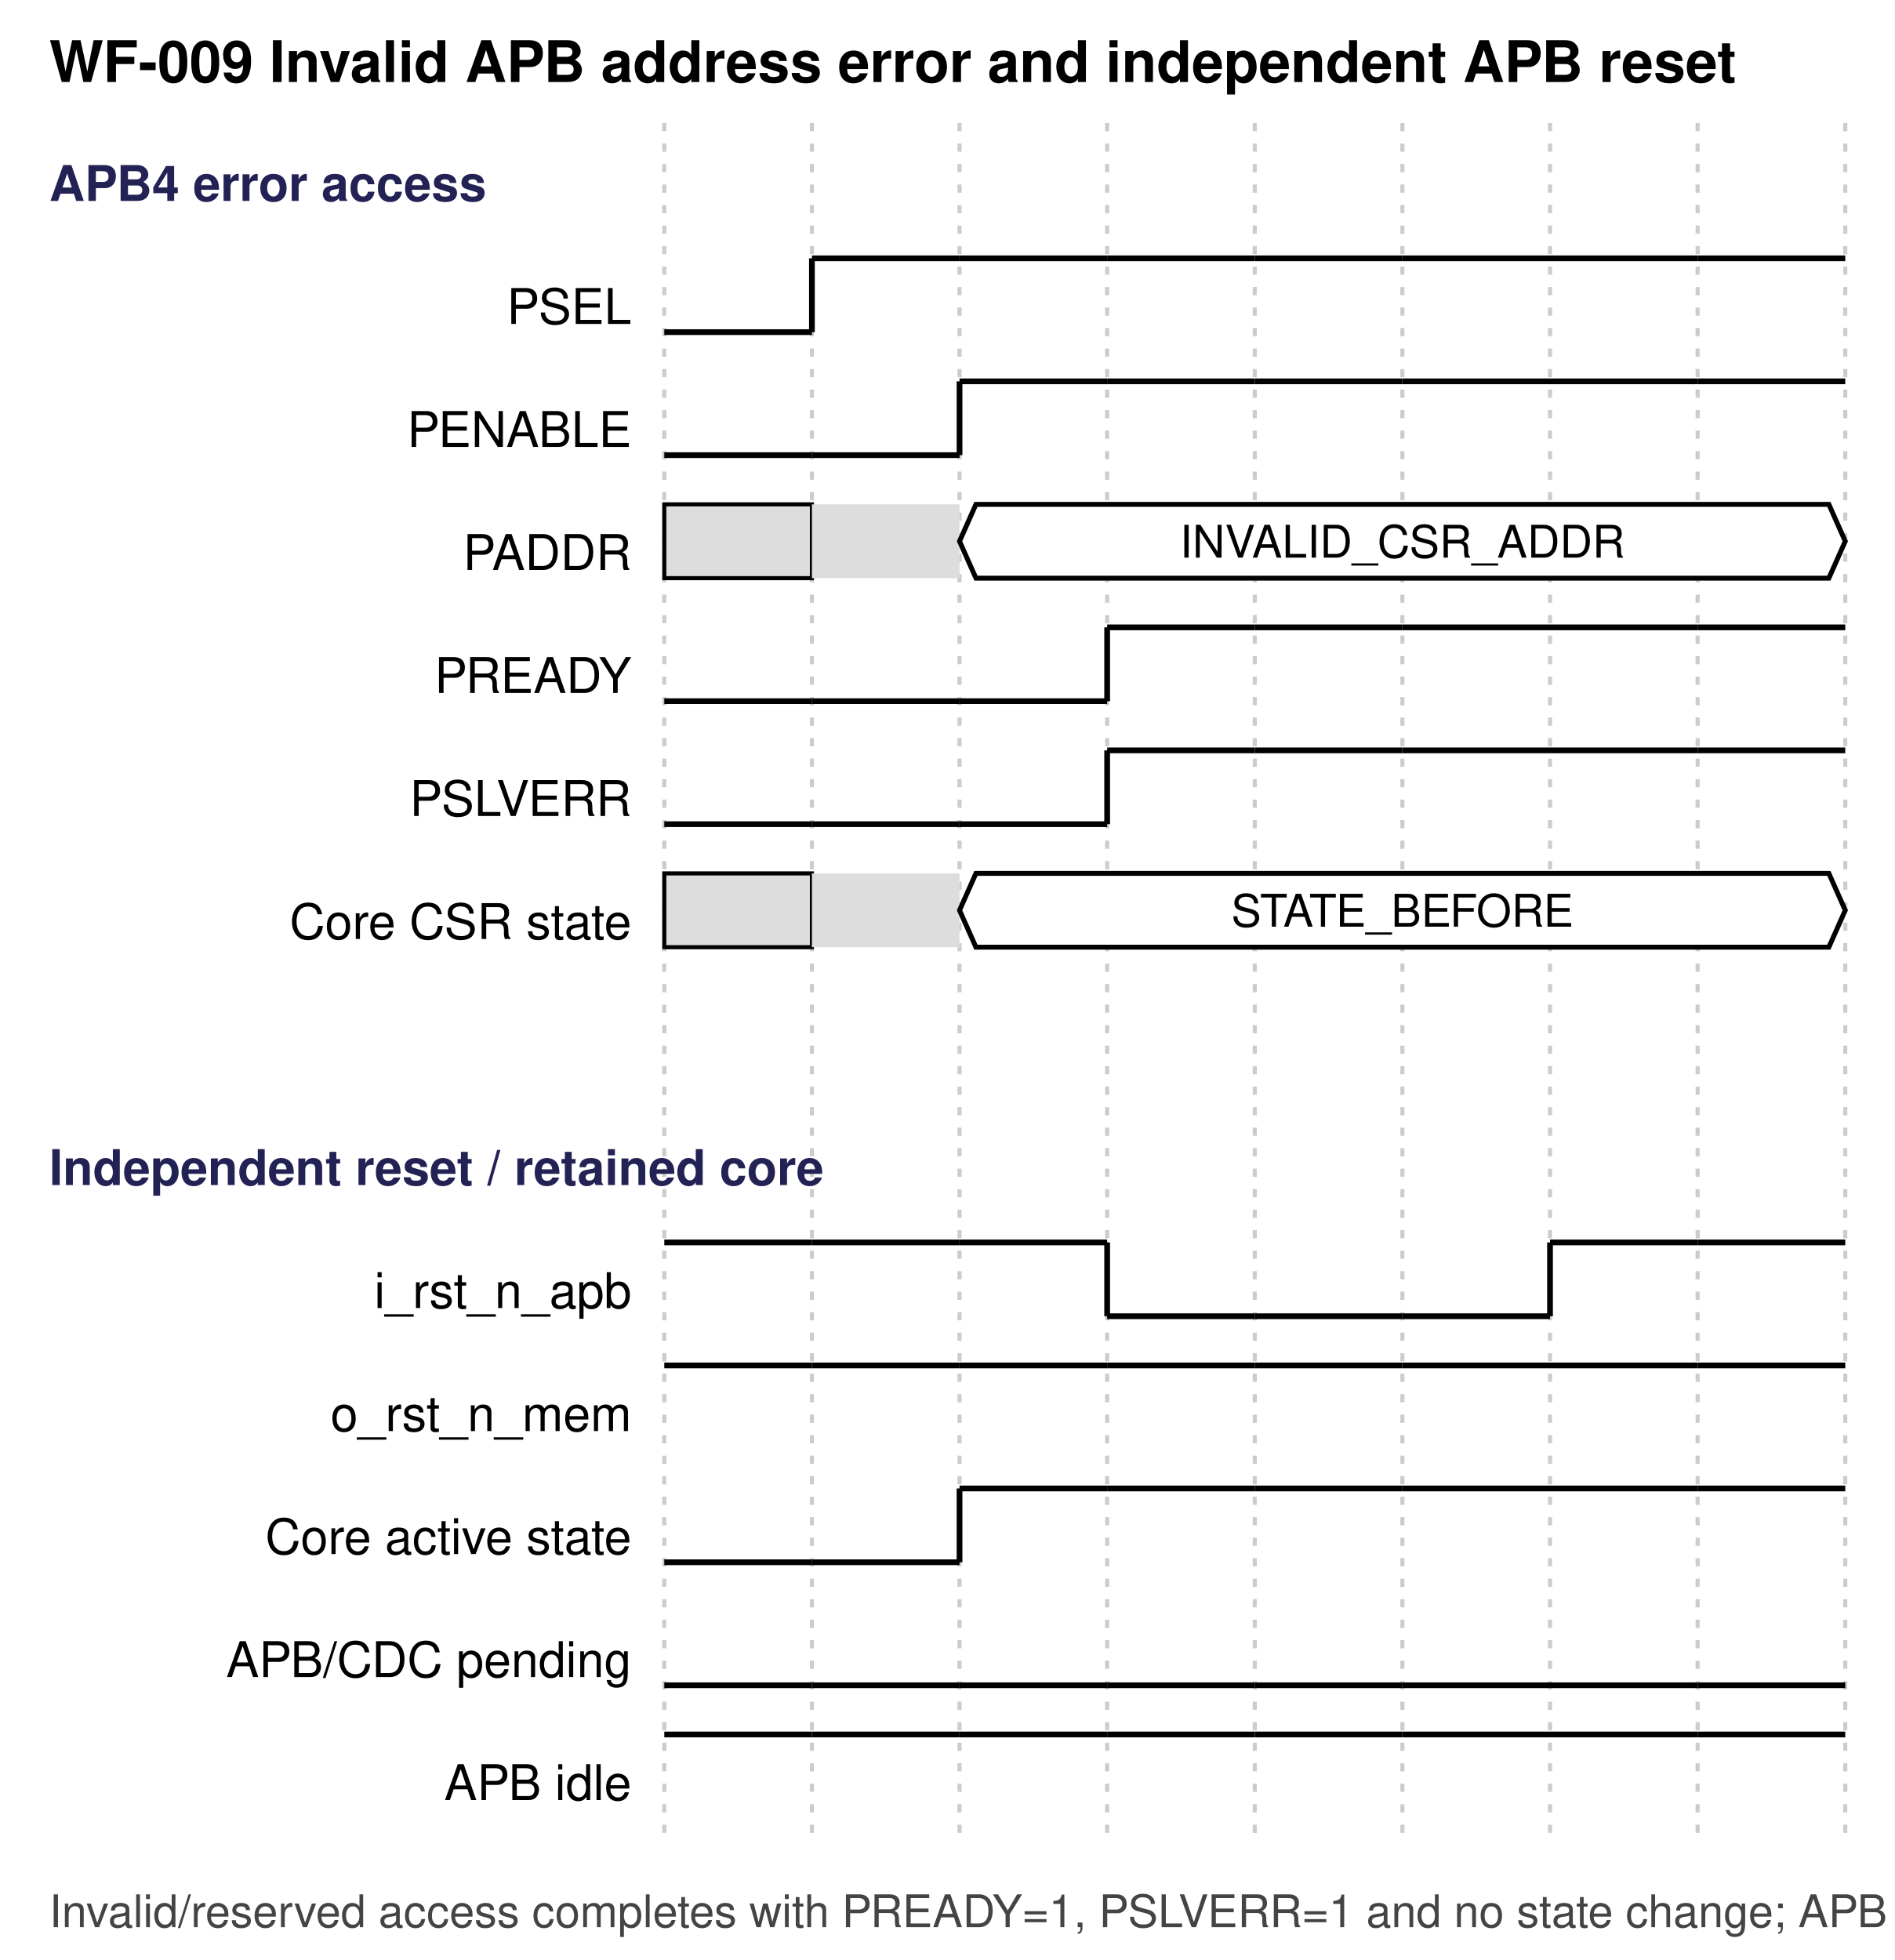
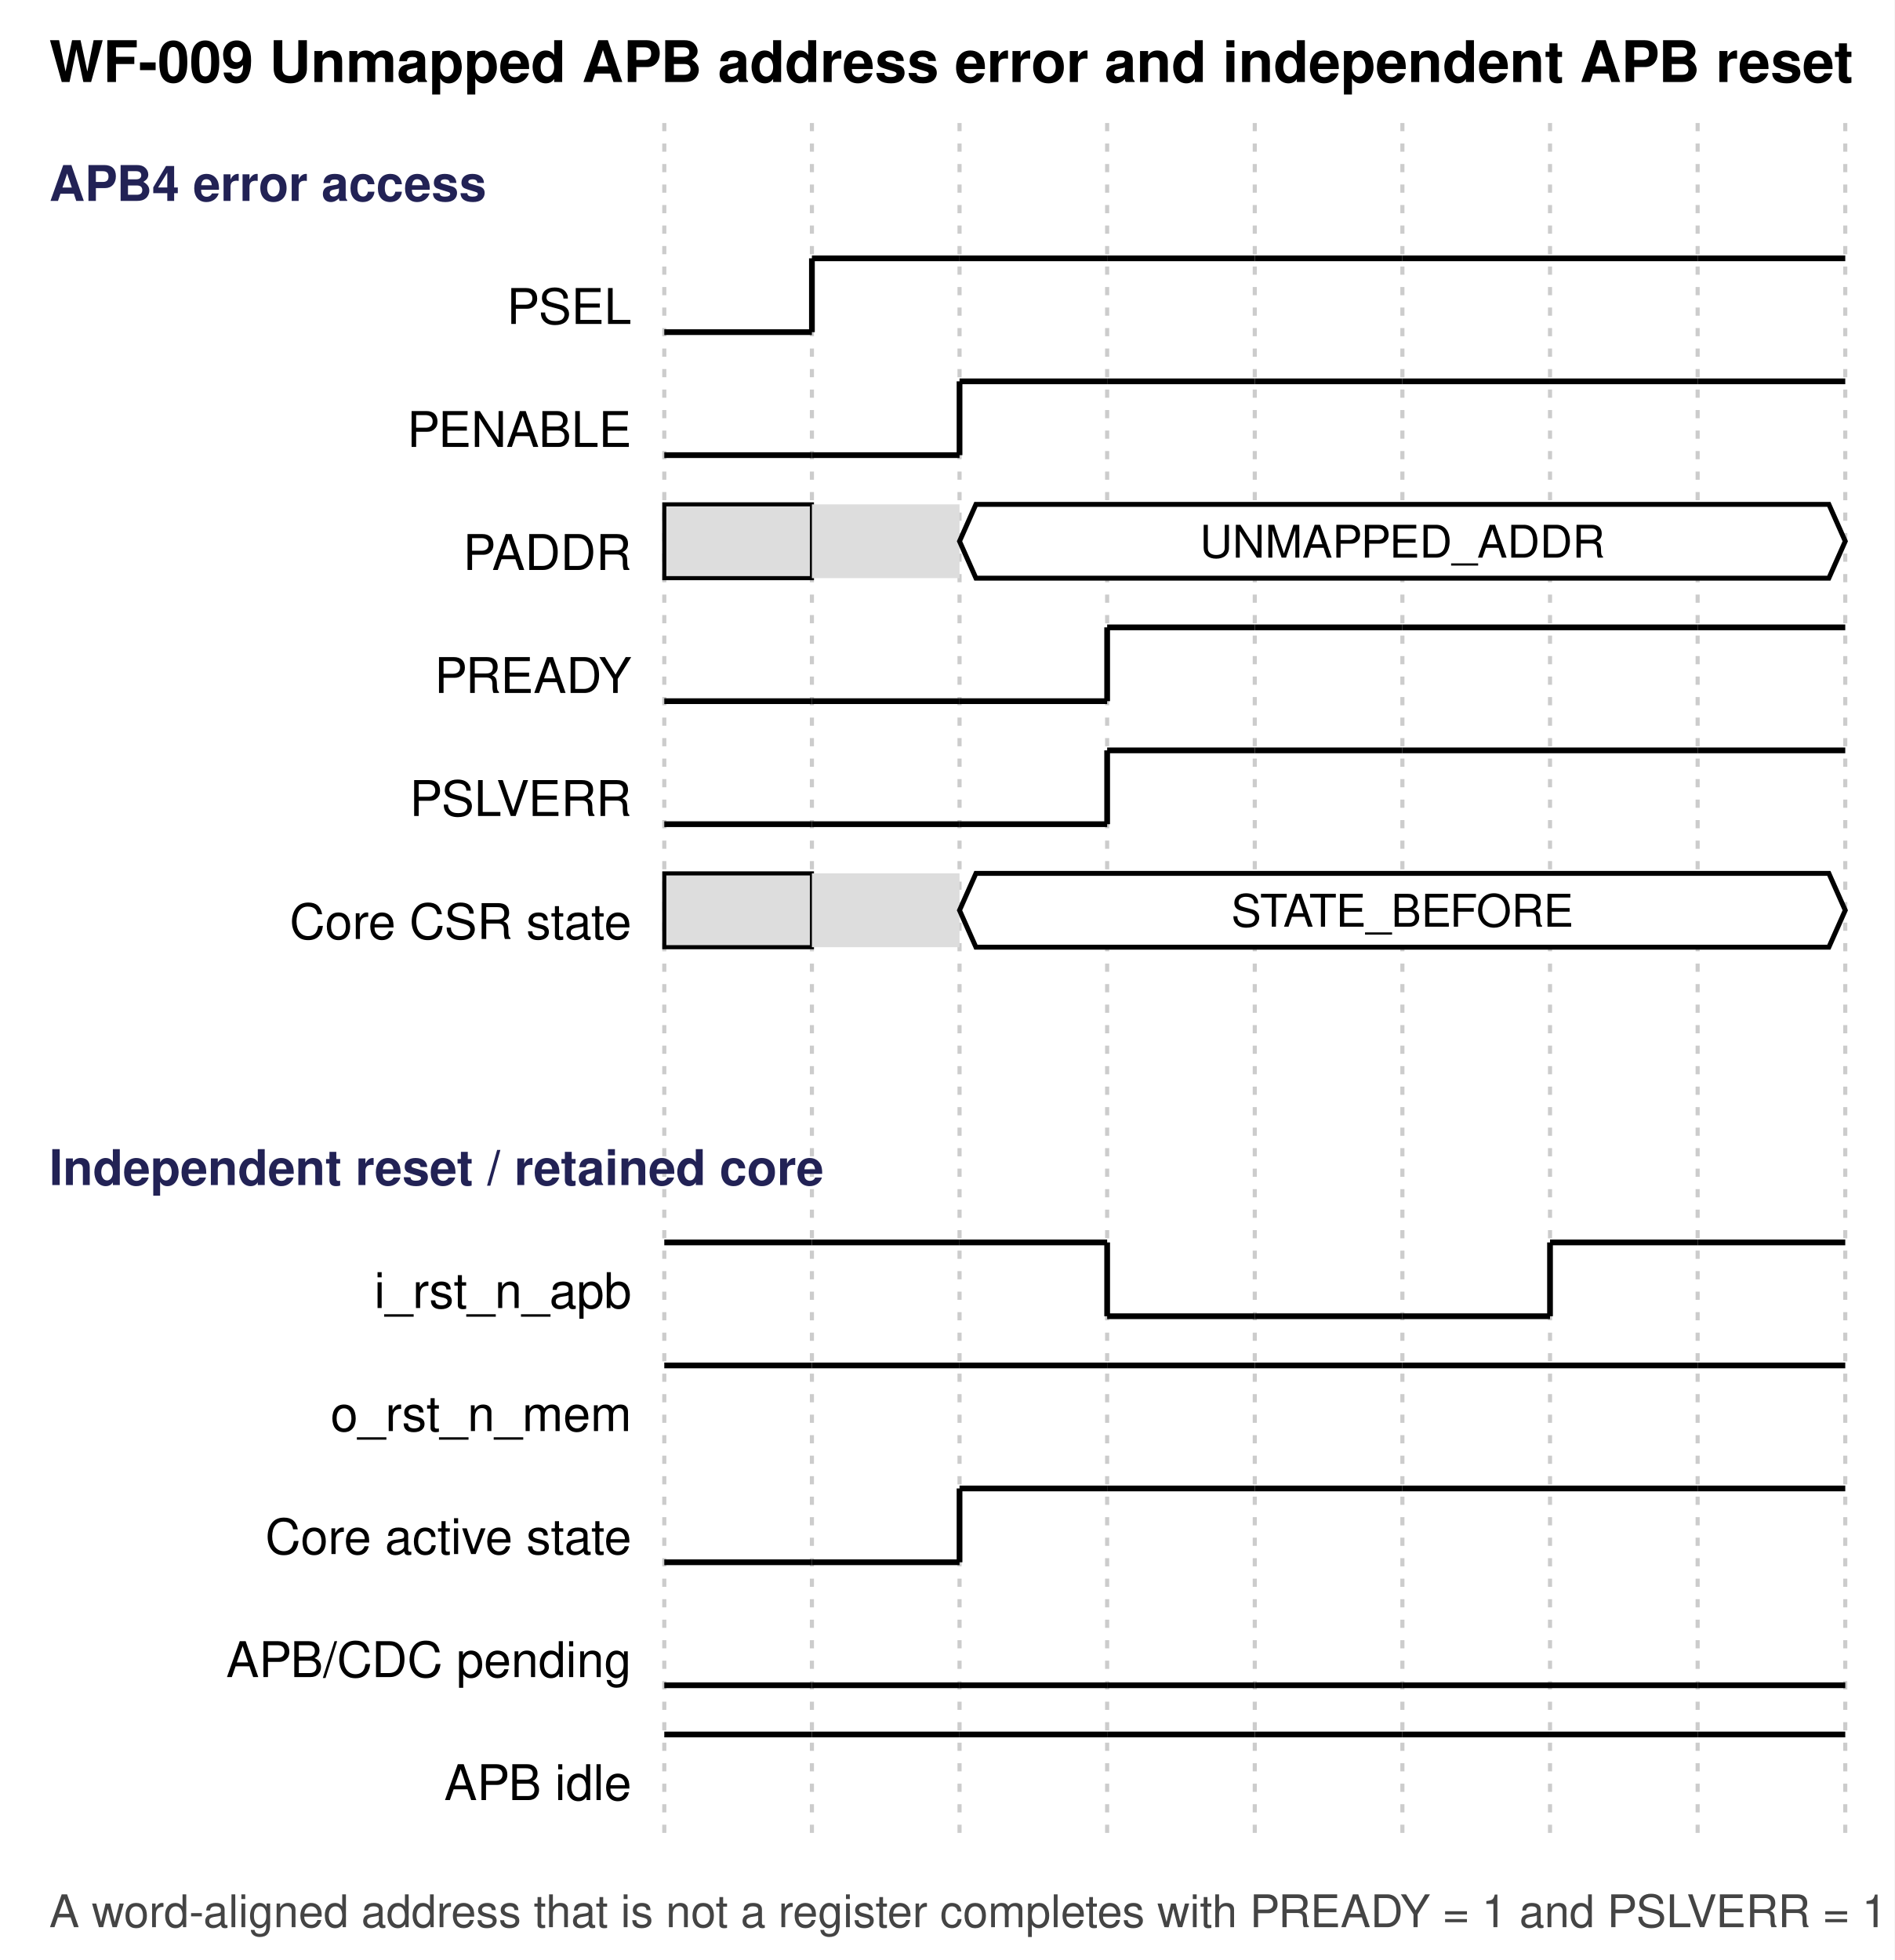
<svg xmlns="http://www.w3.org/2000/svg" width="462" height="478" viewBox="0 0 462 478" font-family="Helvetica,Arial,sans-serif">
  <rect width="100%" height="100%" fill="#fff" />
-   <text x="12" y="20" font-size="14" font-weight="bold">WF-009 Invalid APB address error and independent APB reset</text>
+   <text x="12" y="20" font-size="14" font-weight="bold">WF-009 Unmapped APB address error and independent APB reset</text>
  <line x1="162" y1="30" x2="162" y2="450" stroke="#ccc" stroke-dasharray="2,3" />
  <line x1="198" y1="30" x2="198" y2="450" stroke="#ccc" stroke-dasharray="2,3" />
  <line x1="234" y1="30" x2="234" y2="450" stroke="#ccc" stroke-dasharray="2,3" />
  <line x1="270" y1="30" x2="270" y2="450" stroke="#ccc" stroke-dasharray="2,3" />
  <line x1="306" y1="30" x2="306" y2="450" stroke="#ccc" stroke-dasharray="2,3" />
  <line x1="342" y1="30" x2="342" y2="450" stroke="#ccc" stroke-dasharray="2,3" />
  <line x1="378" y1="30" x2="378" y2="450" stroke="#ccc" stroke-dasharray="2,3" />
  <line x1="414" y1="30" x2="414" y2="450" stroke="#ccc" stroke-dasharray="2,3" />
  <line x1="450" y1="30" x2="450" y2="450" stroke="#ccc" stroke-dasharray="2,3" />
  <text x="12" y="49" font-size="12" font-weight="bold" fill="#225">APB4 error access</text>
  <text x="154" y="79" font-size="12" text-anchor="end">PSEL</text>
  <polyline points="162.0,81.0 198.0,81.0" stroke="#000" stroke-width="1.4" fill="none" />
  <polyline points="198.0,81.0 198.0,63.0" stroke="#000" stroke-width="1.4" fill="none" />
  <polyline points="198.0,63.0 234.0,63.0" stroke="#000" stroke-width="1.4" fill="none" />
  <polyline points="234.0,63.0 270.0,63.0" stroke="#000" stroke-width="1.4" fill="none" />
  <polyline points="270.0,63.0 306.0,63.0" stroke="#000" stroke-width="1.4" fill="none" />
  <polyline points="306.0,63.0 342.0,63.0" stroke="#000" stroke-width="1.4" fill="none" />
  <polyline points="342.0,63.0 378.0,63.0" stroke="#000" stroke-width="1.4" fill="none" />
  <polyline points="378.0,63.0 414.0,63.0" stroke="#000" stroke-width="1.4" fill="none" />
  <polyline points="414.0,63.0 450.0,63.0" stroke="#000" stroke-width="1.4" fill="none" />
  <text x="154" y="109" font-size="12" text-anchor="end">PENABLE</text>
  <polyline points="162.0,111.0 198.0,111.0" stroke="#000" stroke-width="1.4" fill="none" />
  <polyline points="198.0,111.0 234.0,111.0" stroke="#000" stroke-width="1.4" fill="none" />
  <polyline points="234.0,111.0 234.0,93.0" stroke="#000" stroke-width="1.4" fill="none" />
  <polyline points="234.0,93.0 270.0,93.0" stroke="#000" stroke-width="1.4" fill="none" />
  <polyline points="270.0,93.0 306.0,93.0" stroke="#000" stroke-width="1.4" fill="none" />
  <polyline points="306.0,93.0 342.0,93.0" stroke="#000" stroke-width="1.4" fill="none" />
  <polyline points="342.0,93.0 378.0,93.0" stroke="#000" stroke-width="1.4" fill="none" />
  <polyline points="378.0,93.0 414.0,93.0" stroke="#000" stroke-width="1.4" fill="none" />
  <polyline points="414.0,93.0 450.0,93.0" stroke="#000" stroke-width="1.4" fill="none" />
  <text x="154" y="139" font-size="12" text-anchor="end">PADDR</text>
  <rect x="162.0" y="123.0" width="36.0" height="18.0" fill="#ddd" stroke="#000" />
  <rect x="198.0" y="123.0" width="36.0" height="18.0" fill="#ddd" stroke="none" />
  <polygon points="238.0,123.0 446.0,123.0 450.0,132.0 446.0,141.0 238.0,141.0 234.0,132.0" fill="#ffffff" stroke="#000" stroke-width="1.2" />
-   <text x="342.0" y="136.0" text-anchor="middle" font-size="11">INVALID_CSR_ADDR</text>
+   <text x="342.0" y="136.0" text-anchor="middle" font-size="11">UNMAPPED_ADDR</text>
  <text x="154" y="169" font-size="12" text-anchor="end">PREADY</text>
  <polyline points="162.0,171.0 198.0,171.0" stroke="#000" stroke-width="1.4" fill="none" />
  <polyline points="198.0,171.0 234.0,171.0" stroke="#000" stroke-width="1.4" fill="none" />
  <polyline points="234.0,171.0 270.0,171.0" stroke="#000" stroke-width="1.4" fill="none" />
  <polyline points="270.0,171.0 270.0,153.0" stroke="#000" stroke-width="1.4" fill="none" />
  <polyline points="270.0,153.0 306.0,153.0" stroke="#000" stroke-width="1.4" fill="none" />
  <polyline points="306.0,153.0 342.0,153.0" stroke="#000" stroke-width="1.4" fill="none" />
  <polyline points="342.0,153.0 378.0,153.0" stroke="#000" stroke-width="1.4" fill="none" />
  <polyline points="378.0,153.0 414.0,153.0" stroke="#000" stroke-width="1.4" fill="none" />
  <polyline points="414.0,153.0 450.0,153.0" stroke="#000" stroke-width="1.4" fill="none" />
  <text x="154" y="199" font-size="12" text-anchor="end">PSLVERR</text>
  <polyline points="162.0,201.0 198.0,201.0" stroke="#000" stroke-width="1.4" fill="none" />
  <polyline points="198.0,201.0 234.0,201.0" stroke="#000" stroke-width="1.4" fill="none" />
  <polyline points="234.0,201.0 270.0,201.0" stroke="#000" stroke-width="1.4" fill="none" />
  <polyline points="270.0,201.0 270.0,183.0" stroke="#000" stroke-width="1.4" fill="none" />
  <polyline points="270.0,183.0 306.0,183.0" stroke="#000" stroke-width="1.4" fill="none" />
  <polyline points="306.0,183.0 342.0,183.0" stroke="#000" stroke-width="1.4" fill="none" />
  <polyline points="342.0,183.0 378.0,183.0" stroke="#000" stroke-width="1.4" fill="none" />
  <polyline points="378.0,183.0 414.0,183.0" stroke="#000" stroke-width="1.4" fill="none" />
  <polyline points="414.0,183.0 450.0,183.0" stroke="#000" stroke-width="1.4" fill="none" />
  <text x="154" y="229" font-size="12" text-anchor="end">Core CSR state</text>
  <rect x="162.0" y="213.0" width="36.0" height="18.0" fill="#ddd" stroke="#000" />
  <rect x="198.0" y="213.0" width="36.0" height="18.0" fill="#ddd" stroke="none" />
  <polygon points="238.0,213.0 446.0,213.0 450.0,222.0 446.0,231.0 238.0,231.0 234.0,222.0" fill="#ffffff" stroke="#000" stroke-width="1.2" />
  <text x="342.0" y="226.0" text-anchor="middle" font-size="11">STATE_BEFORE</text>
  <text x="12" y="289" font-size="12" font-weight="bold" fill="#225">Independent reset / retained core</text>
  <text x="154" y="319" font-size="12" text-anchor="end">i_rst_n_apb</text>
  <polyline points="162.0,303.0 198.0,303.0" stroke="#000" stroke-width="1.4" fill="none" />
  <polyline points="198.0,303.0 234.0,303.0" stroke="#000" stroke-width="1.4" fill="none" />
  <polyline points="234.0,303.0 270.0,303.0" stroke="#000" stroke-width="1.4" fill="none" />
  <polyline points="270.0,303.0 270.0,321.0" stroke="#000" stroke-width="1.4" fill="none" />
  <polyline points="270.0,321.0 306.0,321.0" stroke="#000" stroke-width="1.4" fill="none" />
  <polyline points="306.0,321.0 342.0,321.0" stroke="#000" stroke-width="1.4" fill="none" />
  <polyline points="342.0,321.0 378.0,321.0" stroke="#000" stroke-width="1.4" fill="none" />
  <polyline points="378.0,321.0 378.0,303.0" stroke="#000" stroke-width="1.4" fill="none" />
  <polyline points="378.0,303.0 414.0,303.0" stroke="#000" stroke-width="1.4" fill="none" />
  <polyline points="414.0,303.0 450.0,303.0" stroke="#000" stroke-width="1.4" fill="none" />
  <text x="154" y="349" font-size="12" text-anchor="end">o_rst_n_mem</text>
  <polyline points="162.0,333.0 198.0,333.0" stroke="#000" stroke-width="1.4" fill="none" />
  <polyline points="198.0,333.0 234.0,333.0" stroke="#000" stroke-width="1.4" fill="none" />
  <polyline points="234.0,333.0 270.0,333.0" stroke="#000" stroke-width="1.4" fill="none" />
  <polyline points="270.0,333.0 306.0,333.0" stroke="#000" stroke-width="1.4" fill="none" />
  <polyline points="306.0,333.0 342.0,333.0" stroke="#000" stroke-width="1.4" fill="none" />
  <polyline points="342.0,333.0 378.0,333.0" stroke="#000" stroke-width="1.4" fill="none" />
  <polyline points="378.0,333.0 414.0,333.0" stroke="#000" stroke-width="1.4" fill="none" />
  <polyline points="414.0,333.0 450.0,333.0" stroke="#000" stroke-width="1.4" fill="none" />
  <text x="154" y="379" font-size="12" text-anchor="end">Core active state</text>
  <polyline points="162.0,381.0 198.0,381.0" stroke="#000" stroke-width="1.4" fill="none" />
  <polyline points="198.0,381.0 234.0,381.0" stroke="#000" stroke-width="1.4" fill="none" />
  <polyline points="234.0,381.0 234.0,363.0" stroke="#000" stroke-width="1.4" fill="none" />
  <polyline points="234.0,363.0 270.0,363.0" stroke="#000" stroke-width="1.4" fill="none" />
  <polyline points="270.0,363.0 306.0,363.0" stroke="#000" stroke-width="1.4" fill="none" />
  <polyline points="306.0,363.0 342.0,363.0" stroke="#000" stroke-width="1.4" fill="none" />
  <polyline points="342.0,363.0 378.0,363.0" stroke="#000" stroke-width="1.4" fill="none" />
  <polyline points="378.0,363.0 414.0,363.0" stroke="#000" stroke-width="1.4" fill="none" />
  <polyline points="414.0,363.0 450.0,363.0" stroke="#000" stroke-width="1.4" fill="none" />
  <text x="154" y="409" font-size="12" text-anchor="end">APB/CDC pending</text>
  <polyline points="162.0,411.0 198.0,411.0" stroke="#000" stroke-width="1.4" fill="none" />
  <polyline points="198.0,411.0 234.0,411.0" stroke="#000" stroke-width="1.4" fill="none" />
  <polyline points="234.0,411.0 270.0,411.0" stroke="#000" stroke-width="1.4" fill="none" />
  <polyline points="270.0,411.0 306.0,411.0" stroke="#000" stroke-width="1.4" fill="none" />
  <polyline points="306.0,411.0 342.0,411.0" stroke="#000" stroke-width="1.4" fill="none" />
  <polyline points="342.0,411.0 378.0,411.0" stroke="#000" stroke-width="1.4" fill="none" />
  <polyline points="378.0,411.0 414.0,411.0" stroke="#000" stroke-width="1.4" fill="none" />
  <polyline points="414.0,411.0 450.0,411.0" stroke="#000" stroke-width="1.4" fill="none" />
  <text x="154" y="439" font-size="12" text-anchor="end">APB idle</text>
  <polyline points="162.0,423.0 198.0,423.0" stroke="#000" stroke-width="1.4" fill="none" />
  <polyline points="198.0,423.0 234.0,423.0" stroke="#000" stroke-width="1.4" fill="none" />
  <polyline points="234.0,423.0 270.0,423.0" stroke="#000" stroke-width="1.4" fill="none" />
  <polyline points="270.0,423.0 306.0,423.0" stroke="#000" stroke-width="1.4" fill="none" />
  <polyline points="306.0,423.0 342.0,423.0" stroke="#000" stroke-width="1.4" fill="none" />
  <polyline points="342.0,423.0 378.0,423.0" stroke="#000" stroke-width="1.4" fill="none" />
  <polyline points="378.0,423.0 414.0,423.0" stroke="#000" stroke-width="1.4" fill="none" />
  <polyline points="414.0,423.0 450.0,423.0" stroke="#000" stroke-width="1.4" fill="none" />
-   <text x="12" y="470" font-size="11" fill="#444">Invalid/reserved access completes with PREADY=1, PSLVERR=1 and no state change; APB reset is applied while bus/CDC are idle.</text>
+   <text x="12" y="470" font-size="11" fill="#444">A word-aligned address that is not a register completes with PREADY = 1 and PSLVERR = 1 (decode in m_vlsit_apb4_if) and no state change; APB reset is applied while bus and CDC are idle.</text>
</svg>
